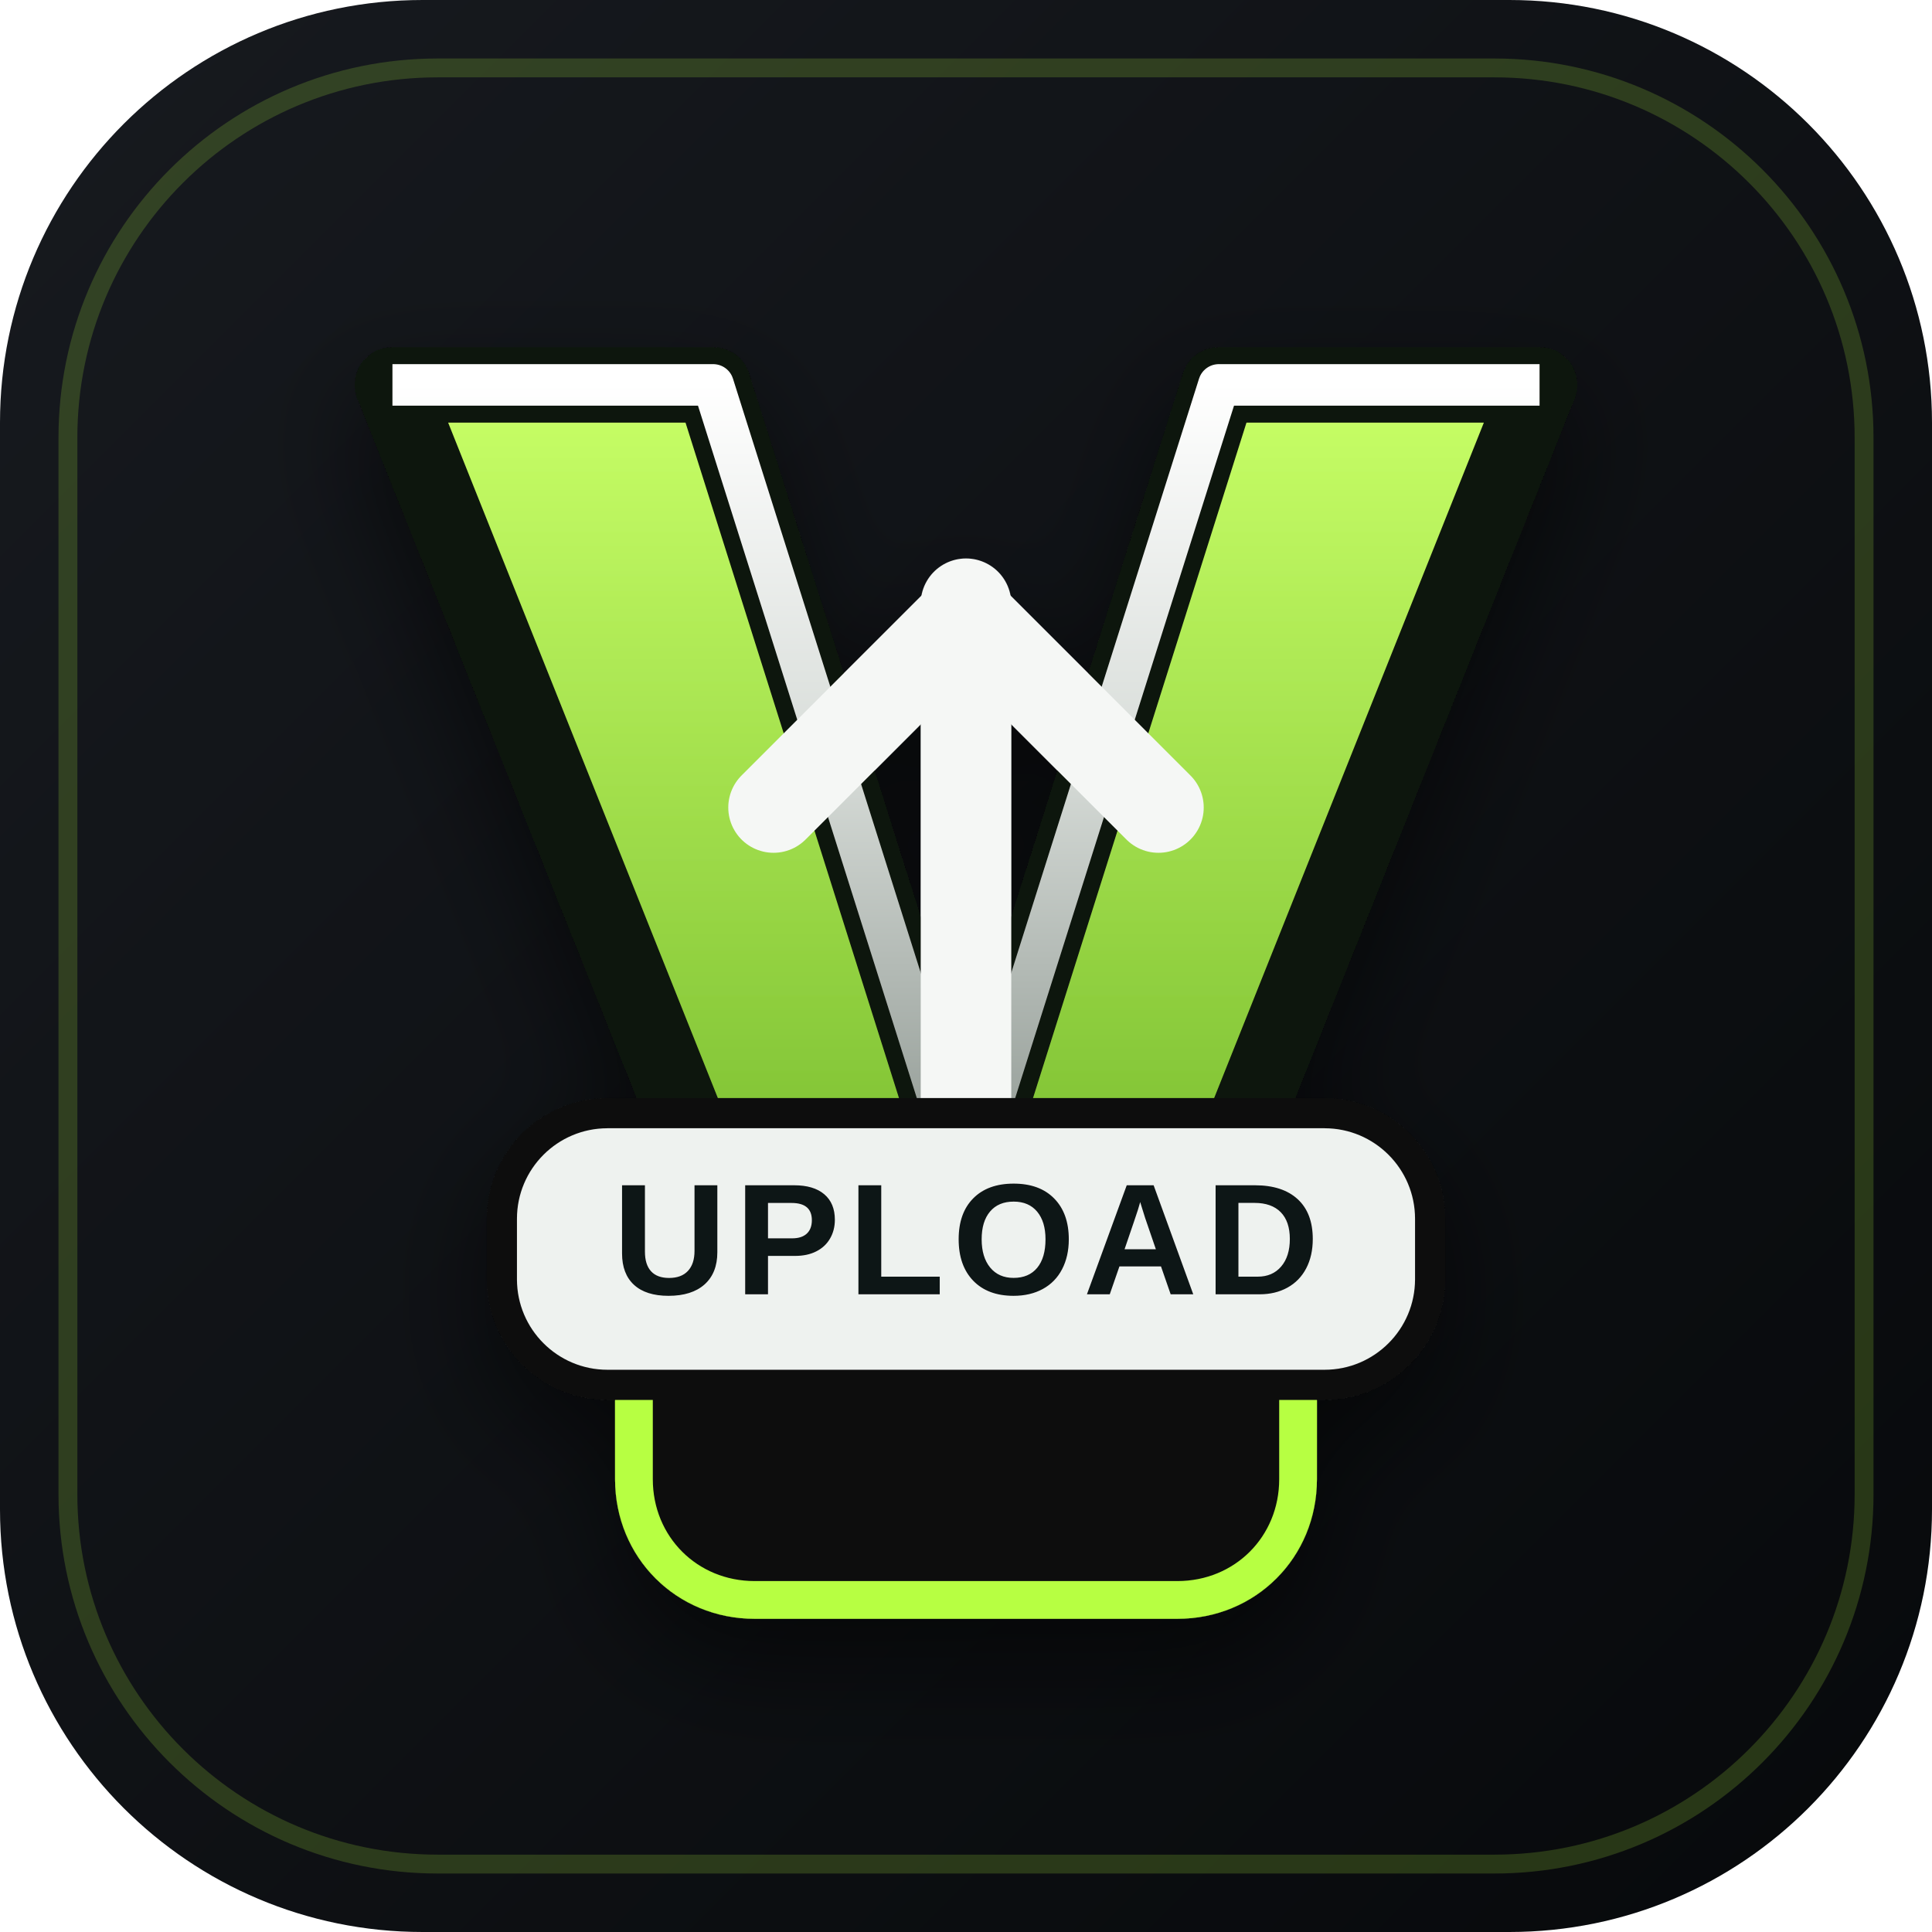
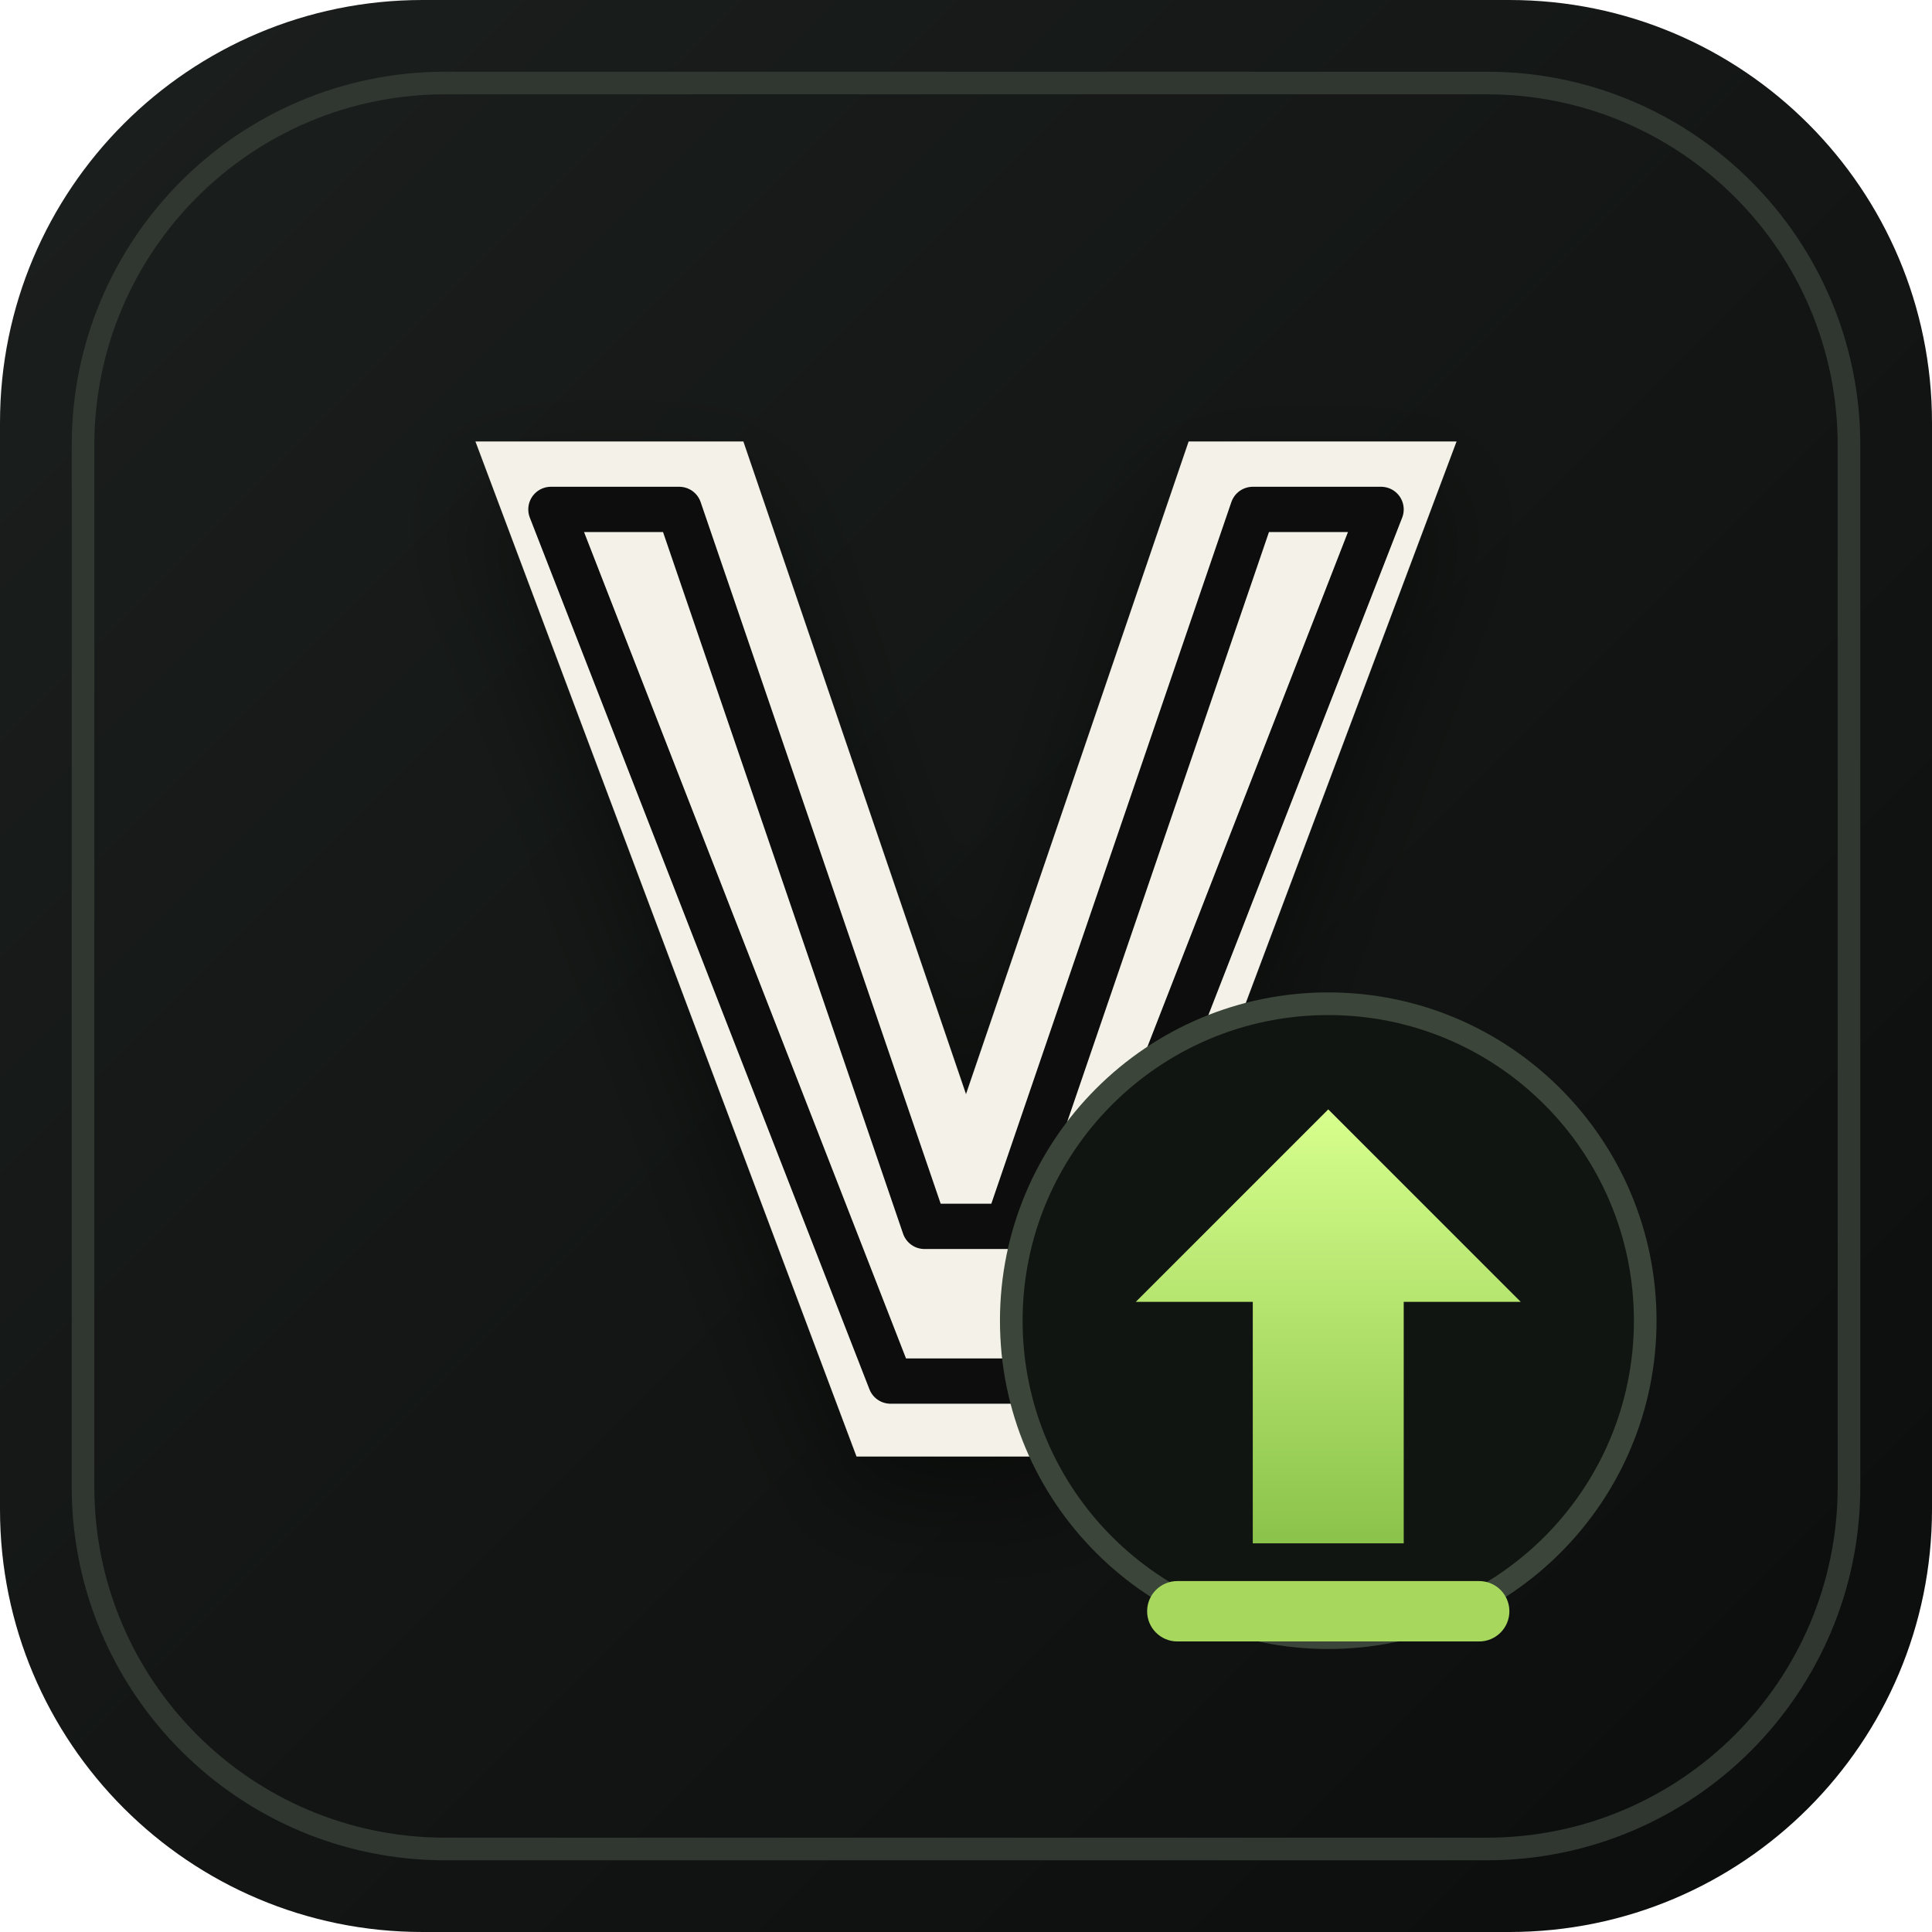
- <svg xmlns="http://www.w3.org/2000/svg" viewBox="0 0 512 512">
+ <svg xmlns="http://www.w3.org/2000/svg" viewBox="0 0 512 512" role="img" aria-label="Project V Upload icon">
  <defs>
    <linearGradient id="bg" x1="0" y1="0" x2="1" y2="1">
-       <stop stop-color="#171a1f" />
-       <stop offset="1" stop-color="#07090b" />
-     </linearGradient>
-     <linearGradient id="metal" x1="0" y1="0" x2="0" y2="1">
-       <stop stop-color="#ffffff" />
-       <stop offset=".46" stop-color="#d8ddd9" />
-       <stop offset="1" stop-color="#8d9690" />
+       <stop offset="0" stop-color="#1b1f1d" />
+       <stop offset="1" stop-color="#0b0d0c" />
    </linearGradient>
    <linearGradient id="green" x1="0" y1="0" x2="0" y2="1">
-       <stop stop-color="#c8ff67" />
-       <stop offset="1" stop-color="#62a91f" />
+       <stop offset="0" stop-color="#d7ff8d" />
+       <stop offset="1" stop-color="#8bc34a" />
    </linearGradient>
-     <filter id="shadow" x="-30%" y="-30%" width="160%" height="160%">
-       <feDropShadow dx="0" dy="12" stdDeviation="14" flood-color="#000" flood-opacity=".55" />
+     <filter id="shadow" x="-20%" y="-20%" width="140%" height="140%">
+       <feDropShadow dx="0" dy="12" stdDeviation="14" flood-color="#000" flood-opacity=".42" />
    </filter>
  </defs>
  <rect width="512" height="512" rx="112" fill="url(#bg)" />
-   <rect x="18" y="18" width="476" height="476" rx="98" fill="none" stroke="#b7ff43" stroke-opacity=".18" stroke-width="5" />
+   <rect x="22" y="22" width="468" height="468" rx="96" fill="none" stroke="#303630" stroke-width="6" />
  <g filter="url(#shadow)">
-     <path d="M104 102h85l67 212 67-212h85L293 390h-74z" fill="url(#green)" stroke="#0d120b" stroke-width="20" stroke-linejoin="round" />
-     <path d="M104 102h85l67 212 67-212h85" fill="none" stroke="url(#metal)" stroke-width="11" stroke-linejoin="round" />
-     <path d="M256 160v145" stroke="#f5f7f5" stroke-width="24" stroke-linecap="round" />
-     <path d="M205 214l51-51 51 51" fill="none" stroke="#f5f7f5" stroke-width="24" stroke-linecap="round" stroke-linejoin="round" />
-     <path d="M168 318h176v74c0 18-14 32-32 32H200c-18 0-32-14-32-32z" fill="#0b0f0b" stroke="#b7ff43" stroke-width="10" />
-     <rect x="133" y="295" width="246" height="72" rx="28" fill="#eef2ef" stroke="#111" stroke-width="8" />
-     <text x="256" y="343" text-anchor="middle" font-family="Arial Black,Arial,sans-serif" font-size="42" font-weight="900" letter-spacing="2" fill="#101214">UPLOAD</text>
+     <path d="M126 117h71l59 173 59-173h71L285 386h-58L126 117Z" fill="#f4f2e8" />
+     <path d="M146 135h34l65 190h22l65-190h34L276 366h-40L146 135Z" fill="none" stroke="#0b0d0c" stroke-width="12" stroke-linejoin="round" />
+   </g>
+   <g transform="translate(0,8)">
+     <circle cx="352" cy="342" r="84" fill="#111512" stroke="#3b4539" stroke-width="6" />
+     <path d="M352 286 301 337h31v64h40v-64h31l-51-51Z" fill="url(#green)" />
+     <rect x="304" y="411" width="96" height="16" rx="8" fill="#a7d85d" />
  </g>
</svg>
